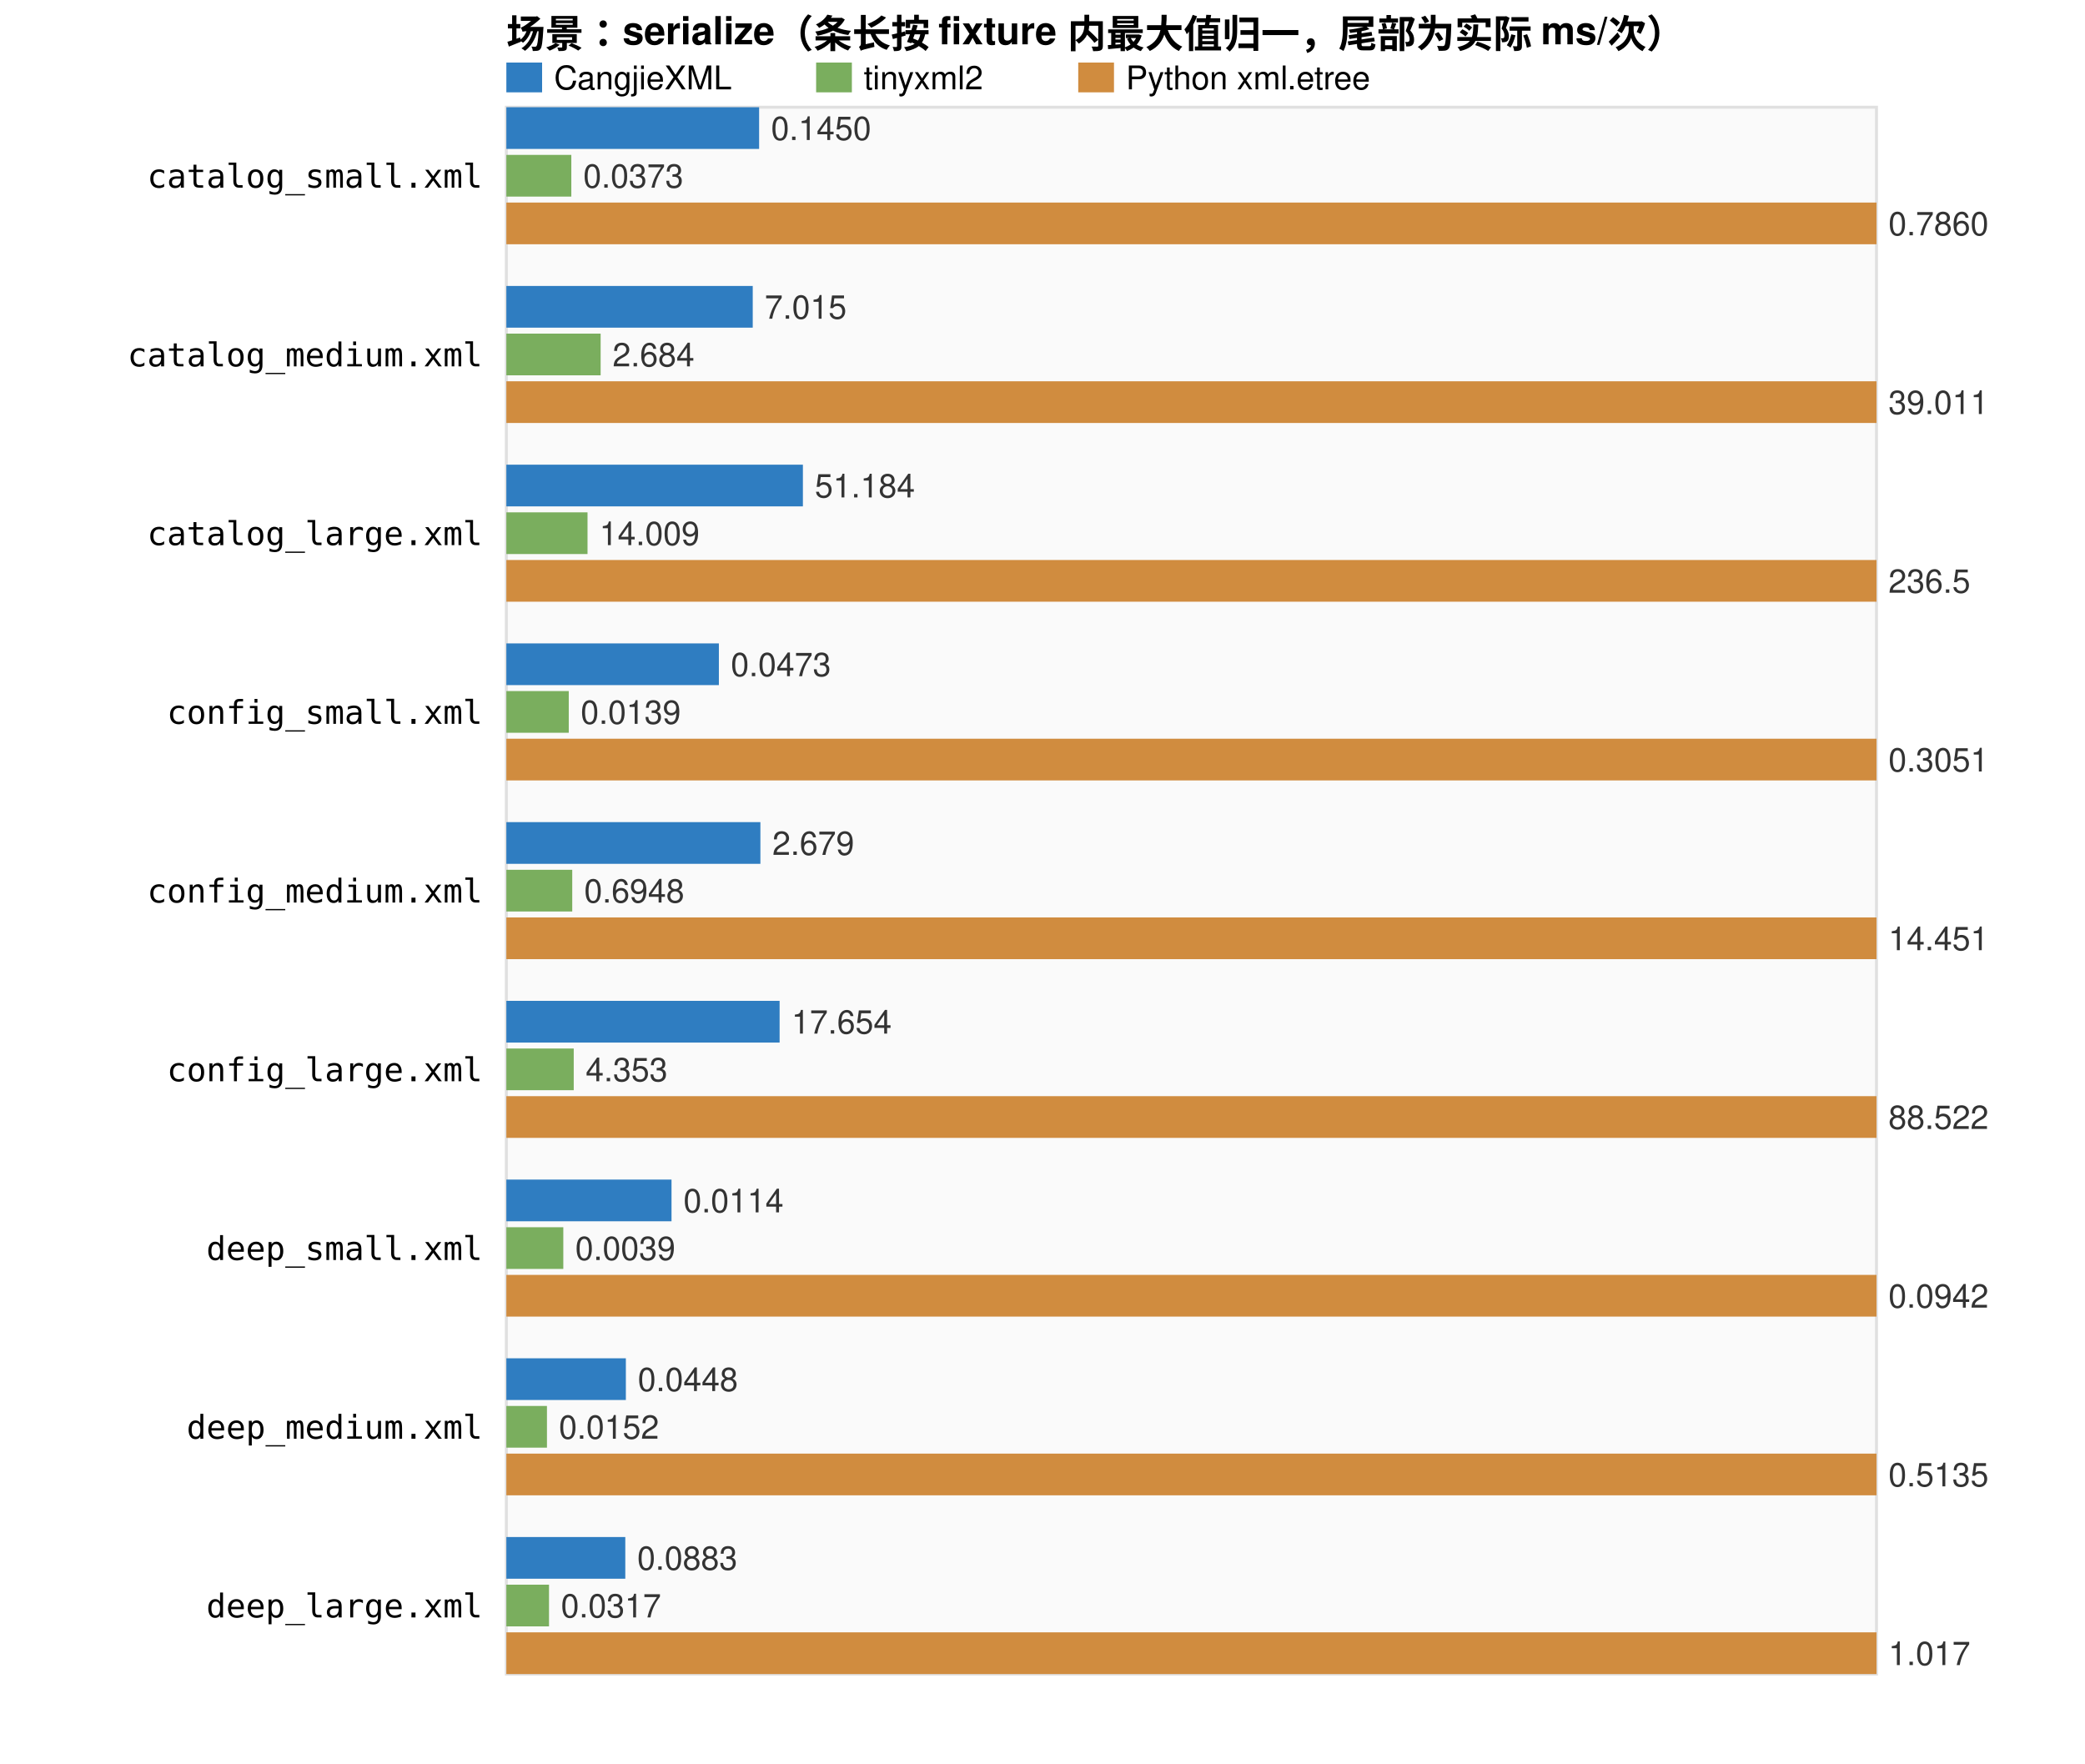
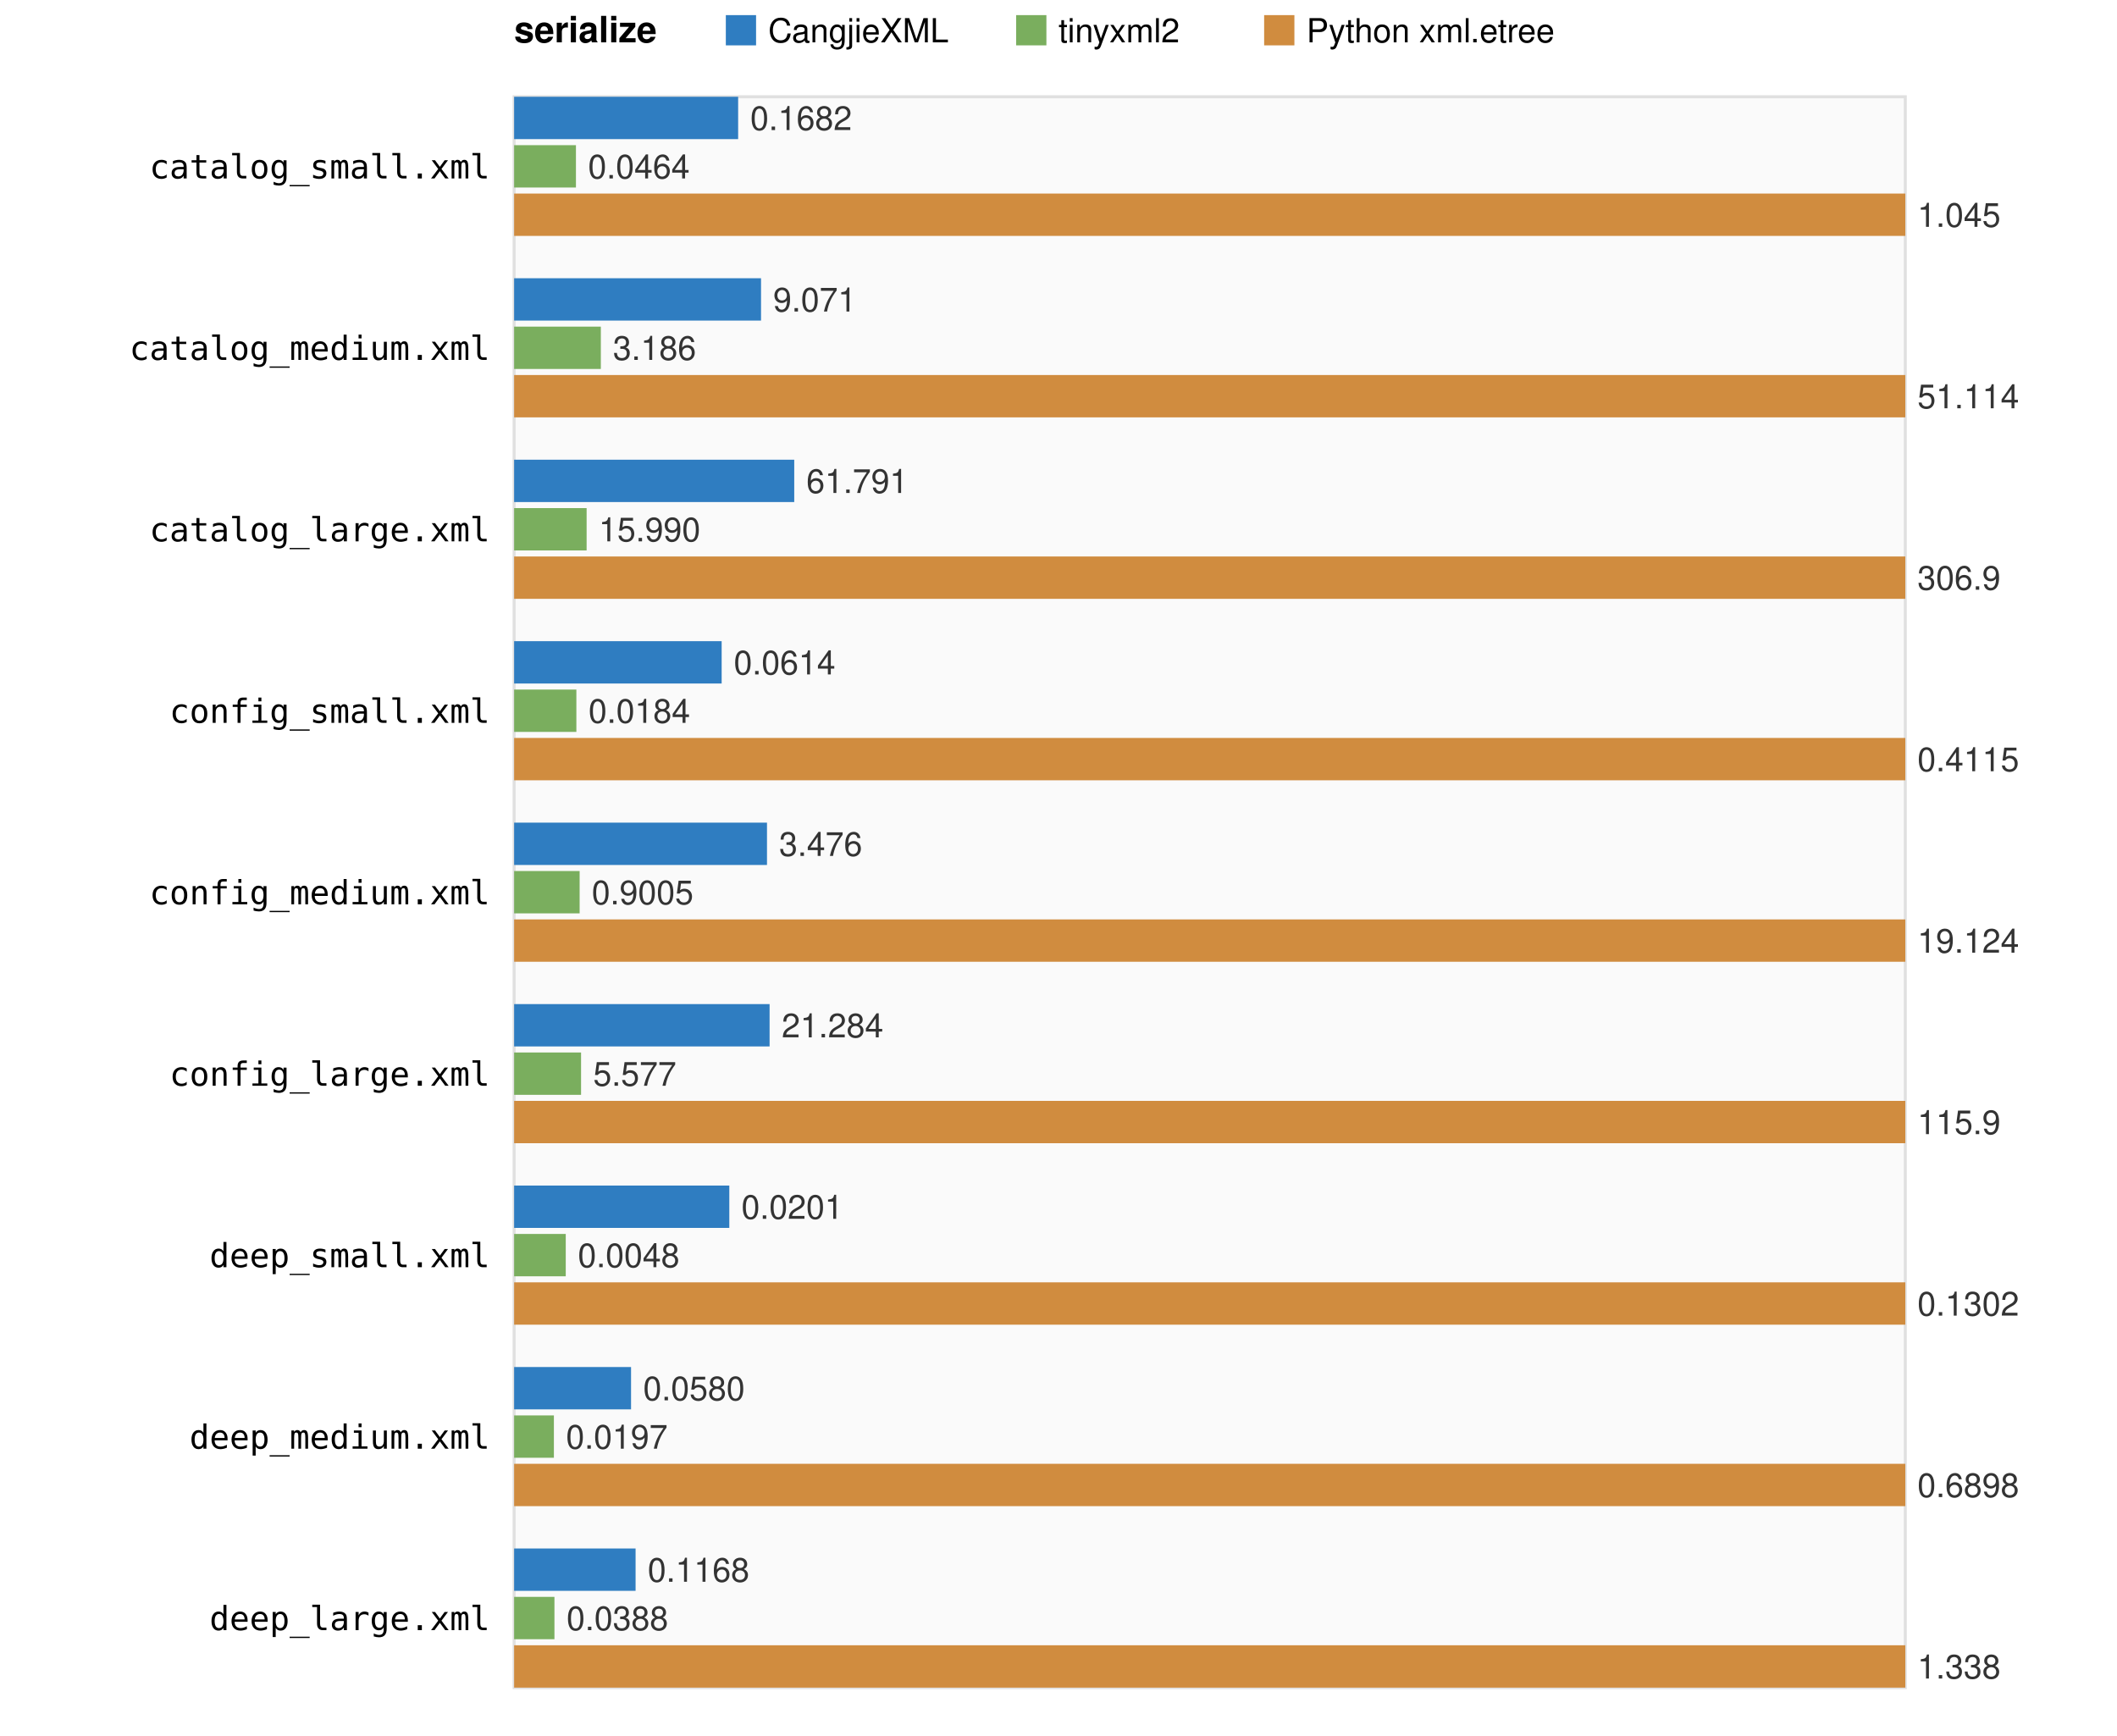
- <svg xmlns="http://www.w3.org/2000/svg" viewBox="0 0 700 592" role="img" aria-label="serialize 场景对比直方图" font-family="-apple-system,Segoe UI,Helvetica,Arial,sans-serif" font-size="11">
-   <text x="170" y="16" font-size="13" font-weight="600">场景：serialize（条长按 fixture 内最大值归一，尾部为实际 ms/次）</text>
-   <rect x="170" y="21" width="12" height="10" fill="#2F7DC1" />
-   <text x="186" y="30">CangjieXML</text>
-   <rect x="274" y="21" width="12" height="10" fill="#7AAE5E" />
-   <text x="290" y="30">tinyxml2</text>
-   <rect x="362" y="21" width="12" height="10" fill="#D08C3F" />
-   <text x="378" y="30">Python xml.etree</text>
-   <rect x="170" y="36" width="460" height="526" fill="#fafafa" stroke="#e0e0e0" />
-   <text x="162" y="63.0" text-anchor="end" font-family="ui-monospace,Menlo,Consolas,monospace">catalog_small.xml</text>
-   <rect x="170" y="36" width="84.86" height="14" fill="#2F7DC1" />
-   <text x="258.86" y="47" fill="#333">0.1450</text>
-   <rect x="170" y="52" width="21.81" height="14" fill="#7AAE5E" />
-   <text x="195.81" y="63" fill="#333">0.0373</text>
-   <rect x="170" y="68" width="460.00" height="14" fill="#D08C3F" />
-   <text x="634.00" y="79" fill="#333">0.7860</text>
-   <text x="162" y="123.0" text-anchor="end" font-family="ui-monospace,Menlo,Consolas,monospace">catalog_medium.xml</text>
-   <rect x="170" y="96" width="82.72" height="14" fill="#2F7DC1" />
-   <text x="256.72" y="107" fill="#333">7.015</text>
-   <rect x="170" y="112" width="31.65" height="14" fill="#7AAE5E" />
-   <text x="205.65" y="123" fill="#333">2.684</text>
-   <rect x="170" y="128" width="460.00" height="14" fill="#D08C3F" />
-   <text x="634.00" y="139" fill="#333">39.011</text>
-   <text x="162" y="183.0" text-anchor="end" font-family="ui-monospace,Menlo,Consolas,monospace">catalog_large.xml</text>
-   <rect x="170" y="156" width="99.56" height="14" fill="#2F7DC1" />
-   <text x="273.56" y="167" fill="#333">51.184</text>
-   <rect x="170" y="172" width="27.25" height="14" fill="#7AAE5E" />
-   <text x="201.25" y="183" fill="#333">14.009</text>
-   <rect x="170" y="188" width="460.00" height="14" fill="#D08C3F" />
-   <text x="634.00" y="199" fill="#333">236.5</text>
-   <text x="162" y="243.0" text-anchor="end" font-family="ui-monospace,Menlo,Consolas,monospace">config_small.xml</text>
-   <rect x="170" y="216" width="71.35" height="14" fill="#2F7DC1" />
-   <text x="245.35" y="227" fill="#333">0.0473</text>
-   <rect x="170" y="232" width="20.95" height="14" fill="#7AAE5E" />
-   <text x="194.95" y="243" fill="#333">0.0139</text>
-   <rect x="170" y="248" width="460.00" height="14" fill="#D08C3F" />
-   <text x="634.00" y="259" fill="#333">0.3051</text>
-   <text x="162" y="303.0" text-anchor="end" font-family="ui-monospace,Menlo,Consolas,monospace">config_medium.xml</text>
-   <rect x="170" y="276" width="85.29" height="14" fill="#2F7DC1" />
-   <text x="259.29" y="287" fill="#333">2.679</text>
-   <rect x="170" y="292" width="22.12" height="14" fill="#7AAE5E" />
-   <text x="196.12" y="303" fill="#333">0.6948</text>
-   <rect x="170" y="308" width="460.00" height="14" fill="#D08C3F" />
-   <text x="634.00" y="319" fill="#333">14.451</text>
-   <text x="162" y="363.0" text-anchor="end" font-family="ui-monospace,Menlo,Consolas,monospace">config_large.xml</text>
-   <rect x="170" y="336" width="91.74" height="14" fill="#2F7DC1" />
-   <text x="265.74" y="347" fill="#333">17.654</text>
-   <rect x="170" y="352" width="22.62" height="14" fill="#7AAE5E" />
-   <text x="196.62" y="363" fill="#333">4.353</text>
-   <rect x="170" y="368" width="460.00" height="14" fill="#D08C3F" />
-   <text x="634.00" y="379" fill="#333">88.522</text>
-   <text x="162" y="423.0" text-anchor="end" font-family="ui-monospace,Menlo,Consolas,monospace">deep_small.xml</text>
-   <rect x="170" y="396" width="55.45" height="14" fill="#2F7DC1" />
-   <text x="229.45" y="407" fill="#333">0.0114</text>
-   <rect x="170" y="412" width="19.12" height="14" fill="#7AAE5E" />
-   <text x="193.12" y="423" fill="#333">0.0039</text>
-   <rect x="170" y="428" width="460.00" height="14" fill="#D08C3F" />
-   <text x="634.00" y="439" fill="#333">0.0942</text>
-   <text x="162" y="483.0" text-anchor="end" font-family="ui-monospace,Menlo,Consolas,monospace">deep_medium.xml</text>
-   <rect x="170" y="456" width="40.12" height="14" fill="#2F7DC1" />
-   <text x="214.12" y="467" fill="#333">0.0448</text>
-   <rect x="170" y="472" width="13.63" height="14" fill="#7AAE5E" />
-   <text x="187.63" y="483" fill="#333">0.0152</text>
-   <rect x="170" y="488" width="460.00" height="14" fill="#D08C3F" />
-   <text x="634.00" y="499" fill="#333">0.5135</text>
-   <text x="162" y="543.0" text-anchor="end" font-family="ui-monospace,Menlo,Consolas,monospace">deep_large.xml</text>
-   <rect x="170" y="516" width="39.93" height="14" fill="#2F7DC1" />
-   <text x="213.93" y="527" fill="#333">0.0883</text>
-   <rect x="170" y="532" width="14.32" height="14" fill="#7AAE5E" />
-   <text x="188.32" y="543" fill="#333">0.0317</text>
-   <rect x="170" y="548" width="460.00" height="14" fill="#D08C3F" />
-   <text x="634.00" y="559" fill="#333">1.017</text>
+ <svg xmlns="http://www.w3.org/2000/svg" viewBox="0 0 700 574" role="img" aria-label="serialize" font-family="-apple-system,Segoe UI,Helvetica,Arial,sans-serif" font-size="11">
+   <text x="170" y="14" font-size="12" font-weight="600">serialize</text>
+   <rect x="240" y="5" width="10" height="10" fill="#2F7DC1" />
+   <text x="254" y="14">CangjieXML</text>
+   <rect x="336" y="5" width="10" height="10" fill="#7AAE5E" />
+   <text x="350" y="14">tinyxml2</text>
+   <rect x="418" y="5" width="10" height="10" fill="#D08C3F" />
+   <text x="432" y="14">Python xml.etree</text>
+   <rect x="170" y="32" width="460" height="526" fill="#fafafa" stroke="#e0e0e0" />
+   <text x="162" y="59.0" text-anchor="end" font-family="ui-monospace,Menlo,Consolas,monospace">catalog_small.xml</text>
+   <rect x="170" y="32" width="74.07" height="14" fill="#2F7DC1" />
+   <text x="248.07" y="43" fill="#333">0.1682</text>
+   <rect x="170" y="48" width="20.44" height="14" fill="#7AAE5E" />
+   <text x="194.44" y="59" fill="#333">0.0464</text>
+   <rect x="170" y="64" width="460.00" height="14" fill="#D08C3F" />
+   <text x="634.00" y="75" fill="#333">1.045</text>
+   <text x="162" y="119.0" text-anchor="end" font-family="ui-monospace,Menlo,Consolas,monospace">catalog_medium.xml</text>
+   <rect x="170" y="92" width="81.64" height="14" fill="#2F7DC1" />
+   <text x="255.64" y="103" fill="#333">9.071</text>
+   <rect x="170" y="108" width="28.67" height="14" fill="#7AAE5E" />
+   <text x="202.67" y="119" fill="#333">3.186</text>
+   <rect x="170" y="124" width="460.00" height="14" fill="#D08C3F" />
+   <text x="634.00" y="135" fill="#333">51.114</text>
+   <text x="162" y="179.0" text-anchor="end" font-family="ui-monospace,Menlo,Consolas,monospace">catalog_large.xml</text>
+   <rect x="170" y="152" width="92.62" height="14" fill="#2F7DC1" />
+   <text x="266.62" y="163" fill="#333">61.791</text>
+   <rect x="170" y="168" width="23.97" height="14" fill="#7AAE5E" />
+   <text x="197.97" y="179" fill="#333">15.990</text>
+   <rect x="170" y="184" width="460.00" height="14" fill="#D08C3F" />
+   <text x="634.00" y="195" fill="#333">306.9</text>
+   <text x="162" y="239.0" text-anchor="end" font-family="ui-monospace,Menlo,Consolas,monospace">config_small.xml</text>
+   <rect x="170" y="212" width="68.62" height="14" fill="#2F7DC1" />
+   <text x="242.62" y="223" fill="#333">0.0614</text>
+   <rect x="170" y="228" width="20.58" height="14" fill="#7AAE5E" />
+   <text x="194.58" y="239" fill="#333">0.0184</text>
+   <rect x="170" y="244" width="460.00" height="14" fill="#D08C3F" />
+   <text x="634.00" y="255" fill="#333">0.4115</text>
+   <text x="162" y="299.0" text-anchor="end" font-family="ui-monospace,Menlo,Consolas,monospace">config_medium.xml</text>
+   <rect x="170" y="272" width="83.61" height="14" fill="#2F7DC1" />
+   <text x="257.61" y="283" fill="#333">3.476</text>
+   <rect x="170" y="288" width="21.66" height="14" fill="#7AAE5E" />
+   <text x="195.66" y="299" fill="#333">0.9005</text>
+   <rect x="170" y="304" width="460.00" height="14" fill="#D08C3F" />
+   <text x="634.00" y="315" fill="#333">19.124</text>
+   <text x="162" y="359.0" text-anchor="end" font-family="ui-monospace,Menlo,Consolas,monospace">config_large.xml</text>
+   <rect x="170" y="332" width="84.47" height="14" fill="#2F7DC1" />
+   <text x="258.47" y="343" fill="#333">21.284</text>
+   <rect x="170" y="348" width="22.13" height="14" fill="#7AAE5E" />
+   <text x="196.13" y="359" fill="#333">5.577</text>
+   <rect x="170" y="364" width="460.00" height="14" fill="#D08C3F" />
+   <text x="634.00" y="375" fill="#333">115.9</text>
+   <text x="162" y="419.0" text-anchor="end" font-family="ui-monospace,Menlo,Consolas,monospace">deep_small.xml</text>
+   <rect x="170" y="392" width="71.15" height="14" fill="#2F7DC1" />
+   <text x="245.15" y="403" fill="#333">0.0201</text>
+   <rect x="170" y="408" width="17.07" height="14" fill="#7AAE5E" />
+   <text x="191.07" y="419" fill="#333">0.0048</text>
+   <rect x="170" y="424" width="460.00" height="14" fill="#D08C3F" />
+   <text x="634.00" y="435" fill="#333">0.1302</text>
+   <text x="162" y="479.0" text-anchor="end" font-family="ui-monospace,Menlo,Consolas,monospace">deep_medium.xml</text>
+   <rect x="170" y="452" width="38.66" height="14" fill="#2F7DC1" />
+   <text x="212.66" y="463" fill="#333">0.0580</text>
+   <rect x="170" y="468" width="13.15" height="14" fill="#7AAE5E" />
+   <text x="187.15" y="479" fill="#333">0.0197</text>
+   <rect x="170" y="484" width="460.00" height="14" fill="#D08C3F" />
+   <text x="634.00" y="495" fill="#333">0.6898</text>
+   <text x="162" y="539.0" text-anchor="end" font-family="ui-monospace,Menlo,Consolas,monospace">deep_large.xml</text>
+   <rect x="170" y="512" width="40.16" height="14" fill="#2F7DC1" />
+   <text x="214.16" y="523" fill="#333">0.1168</text>
+   <rect x="170" y="528" width="13.33" height="14" fill="#7AAE5E" />
+   <text x="187.33" y="539" fill="#333">0.0388</text>
+   <rect x="170" y="544" width="460.00" height="14" fill="#D08C3F" />
+   <text x="634.00" y="555" fill="#333">1.338</text>
</svg>
